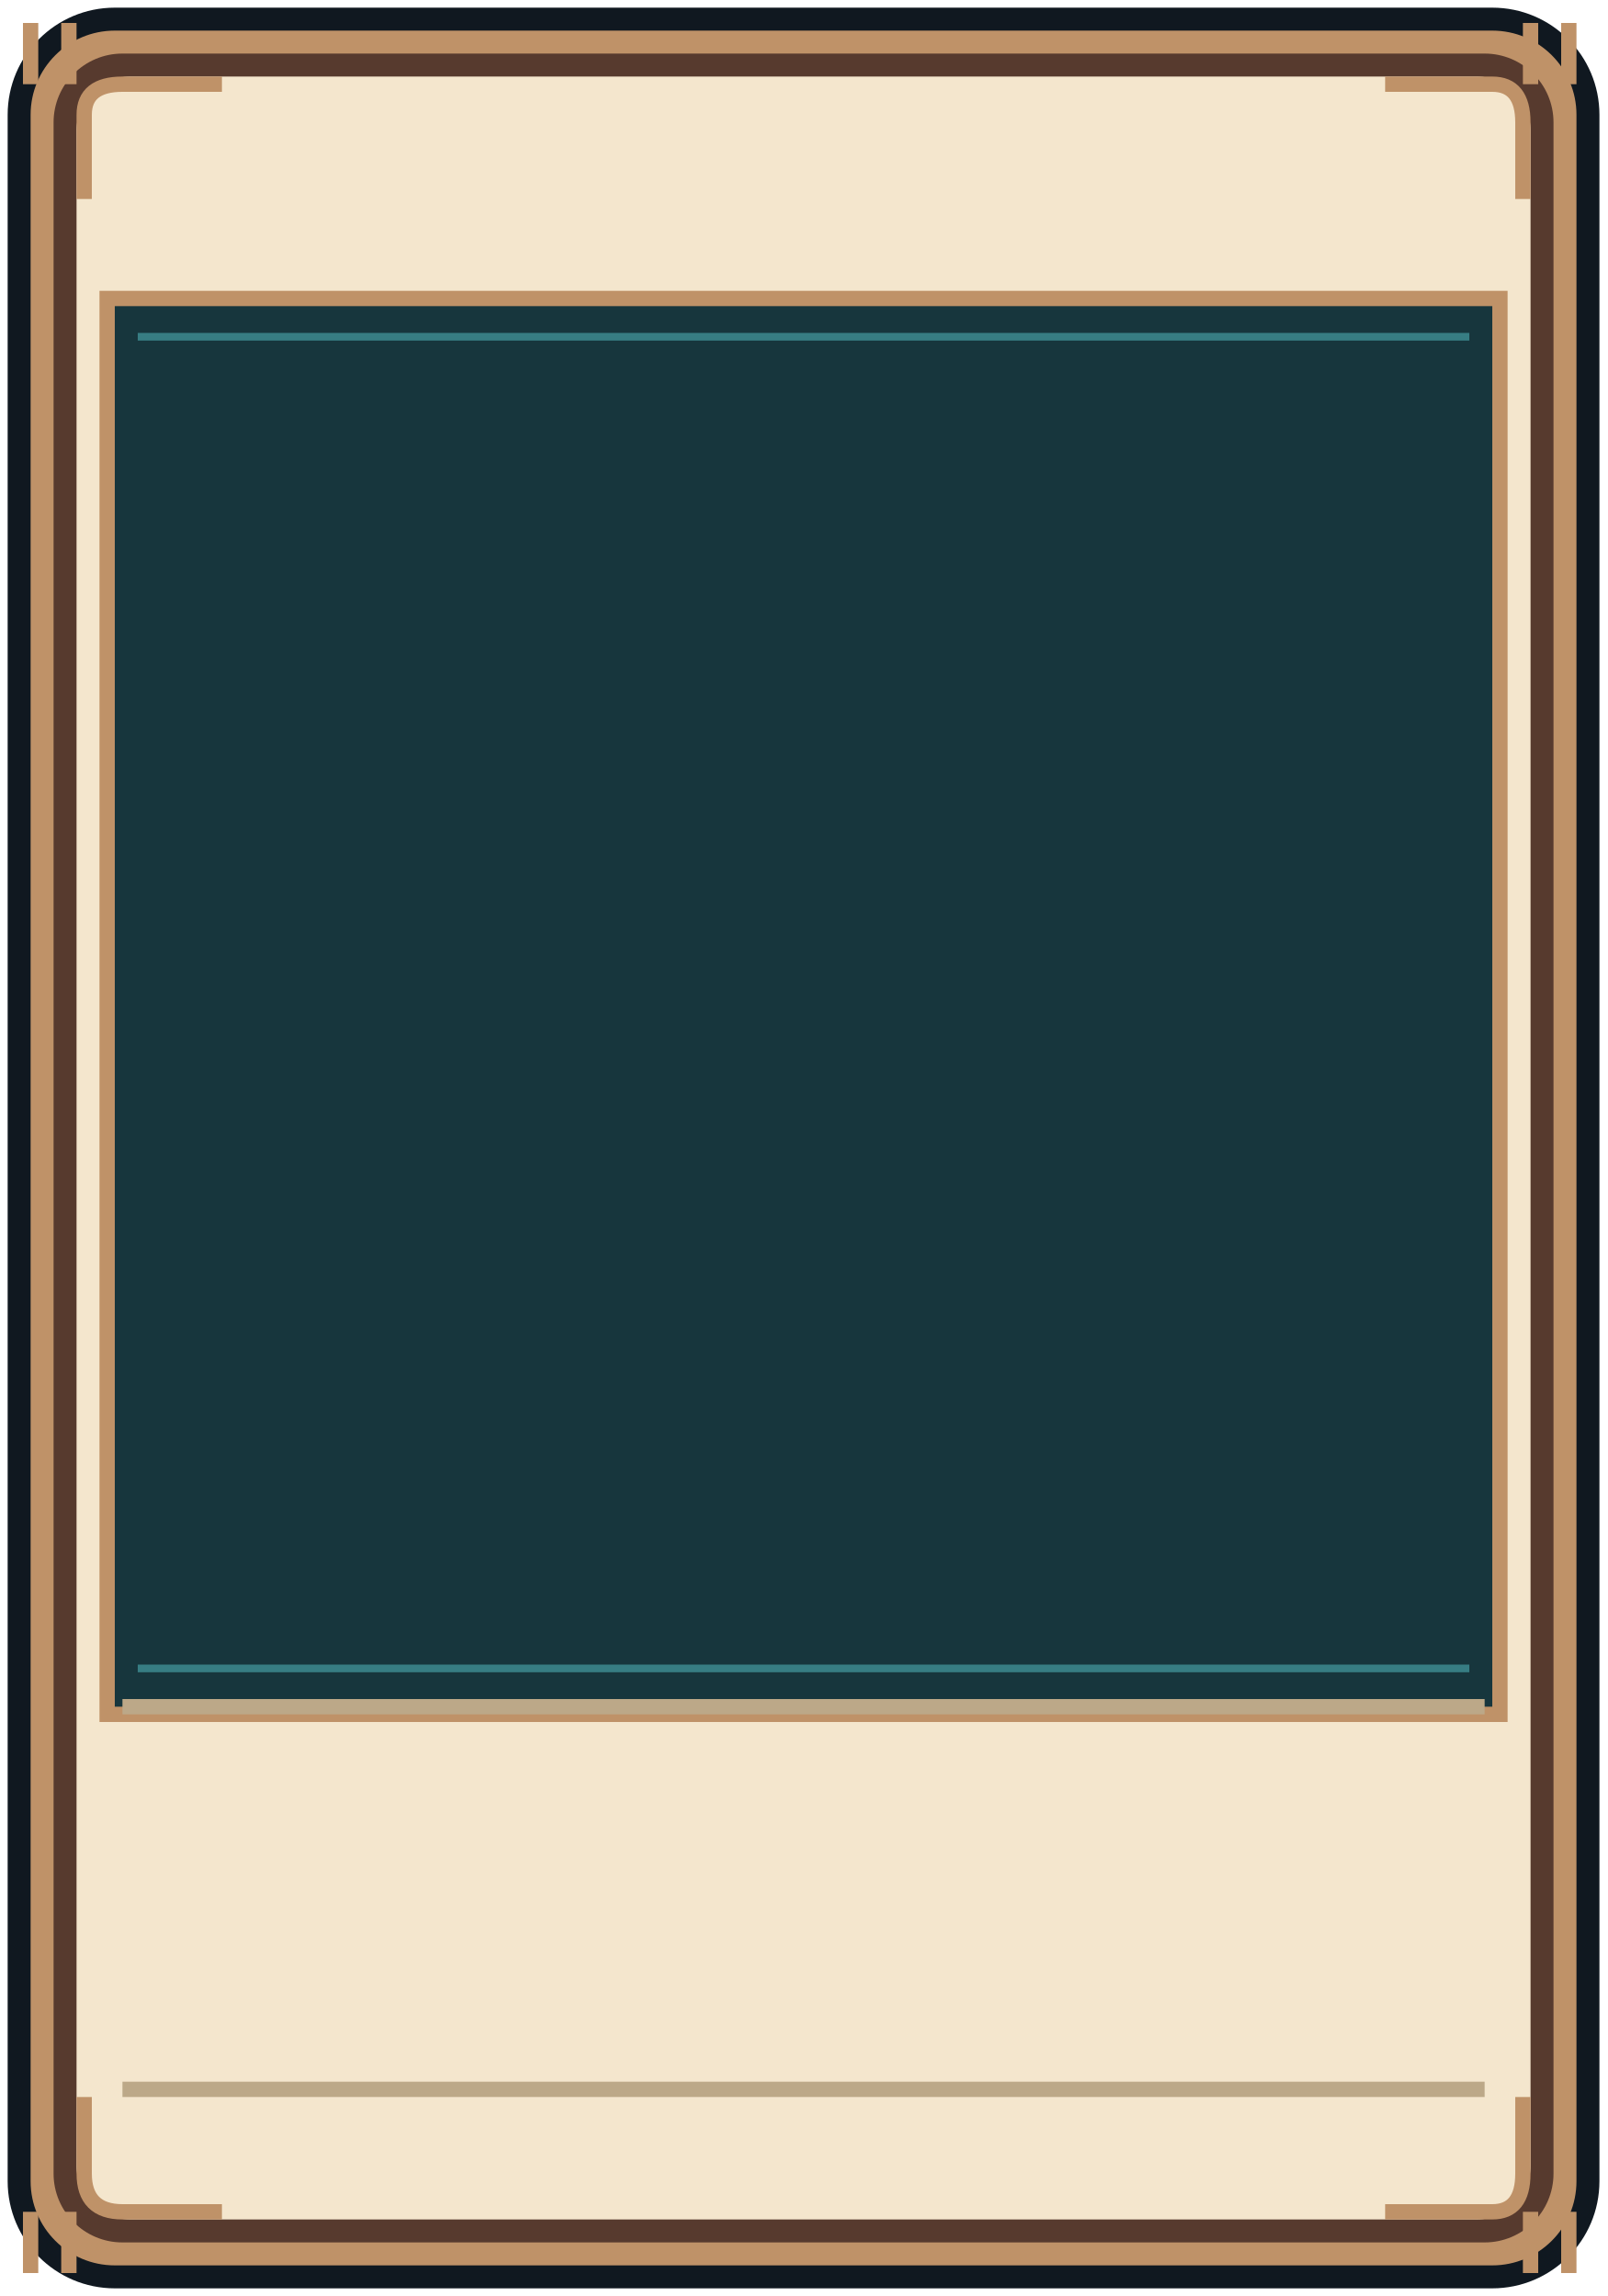
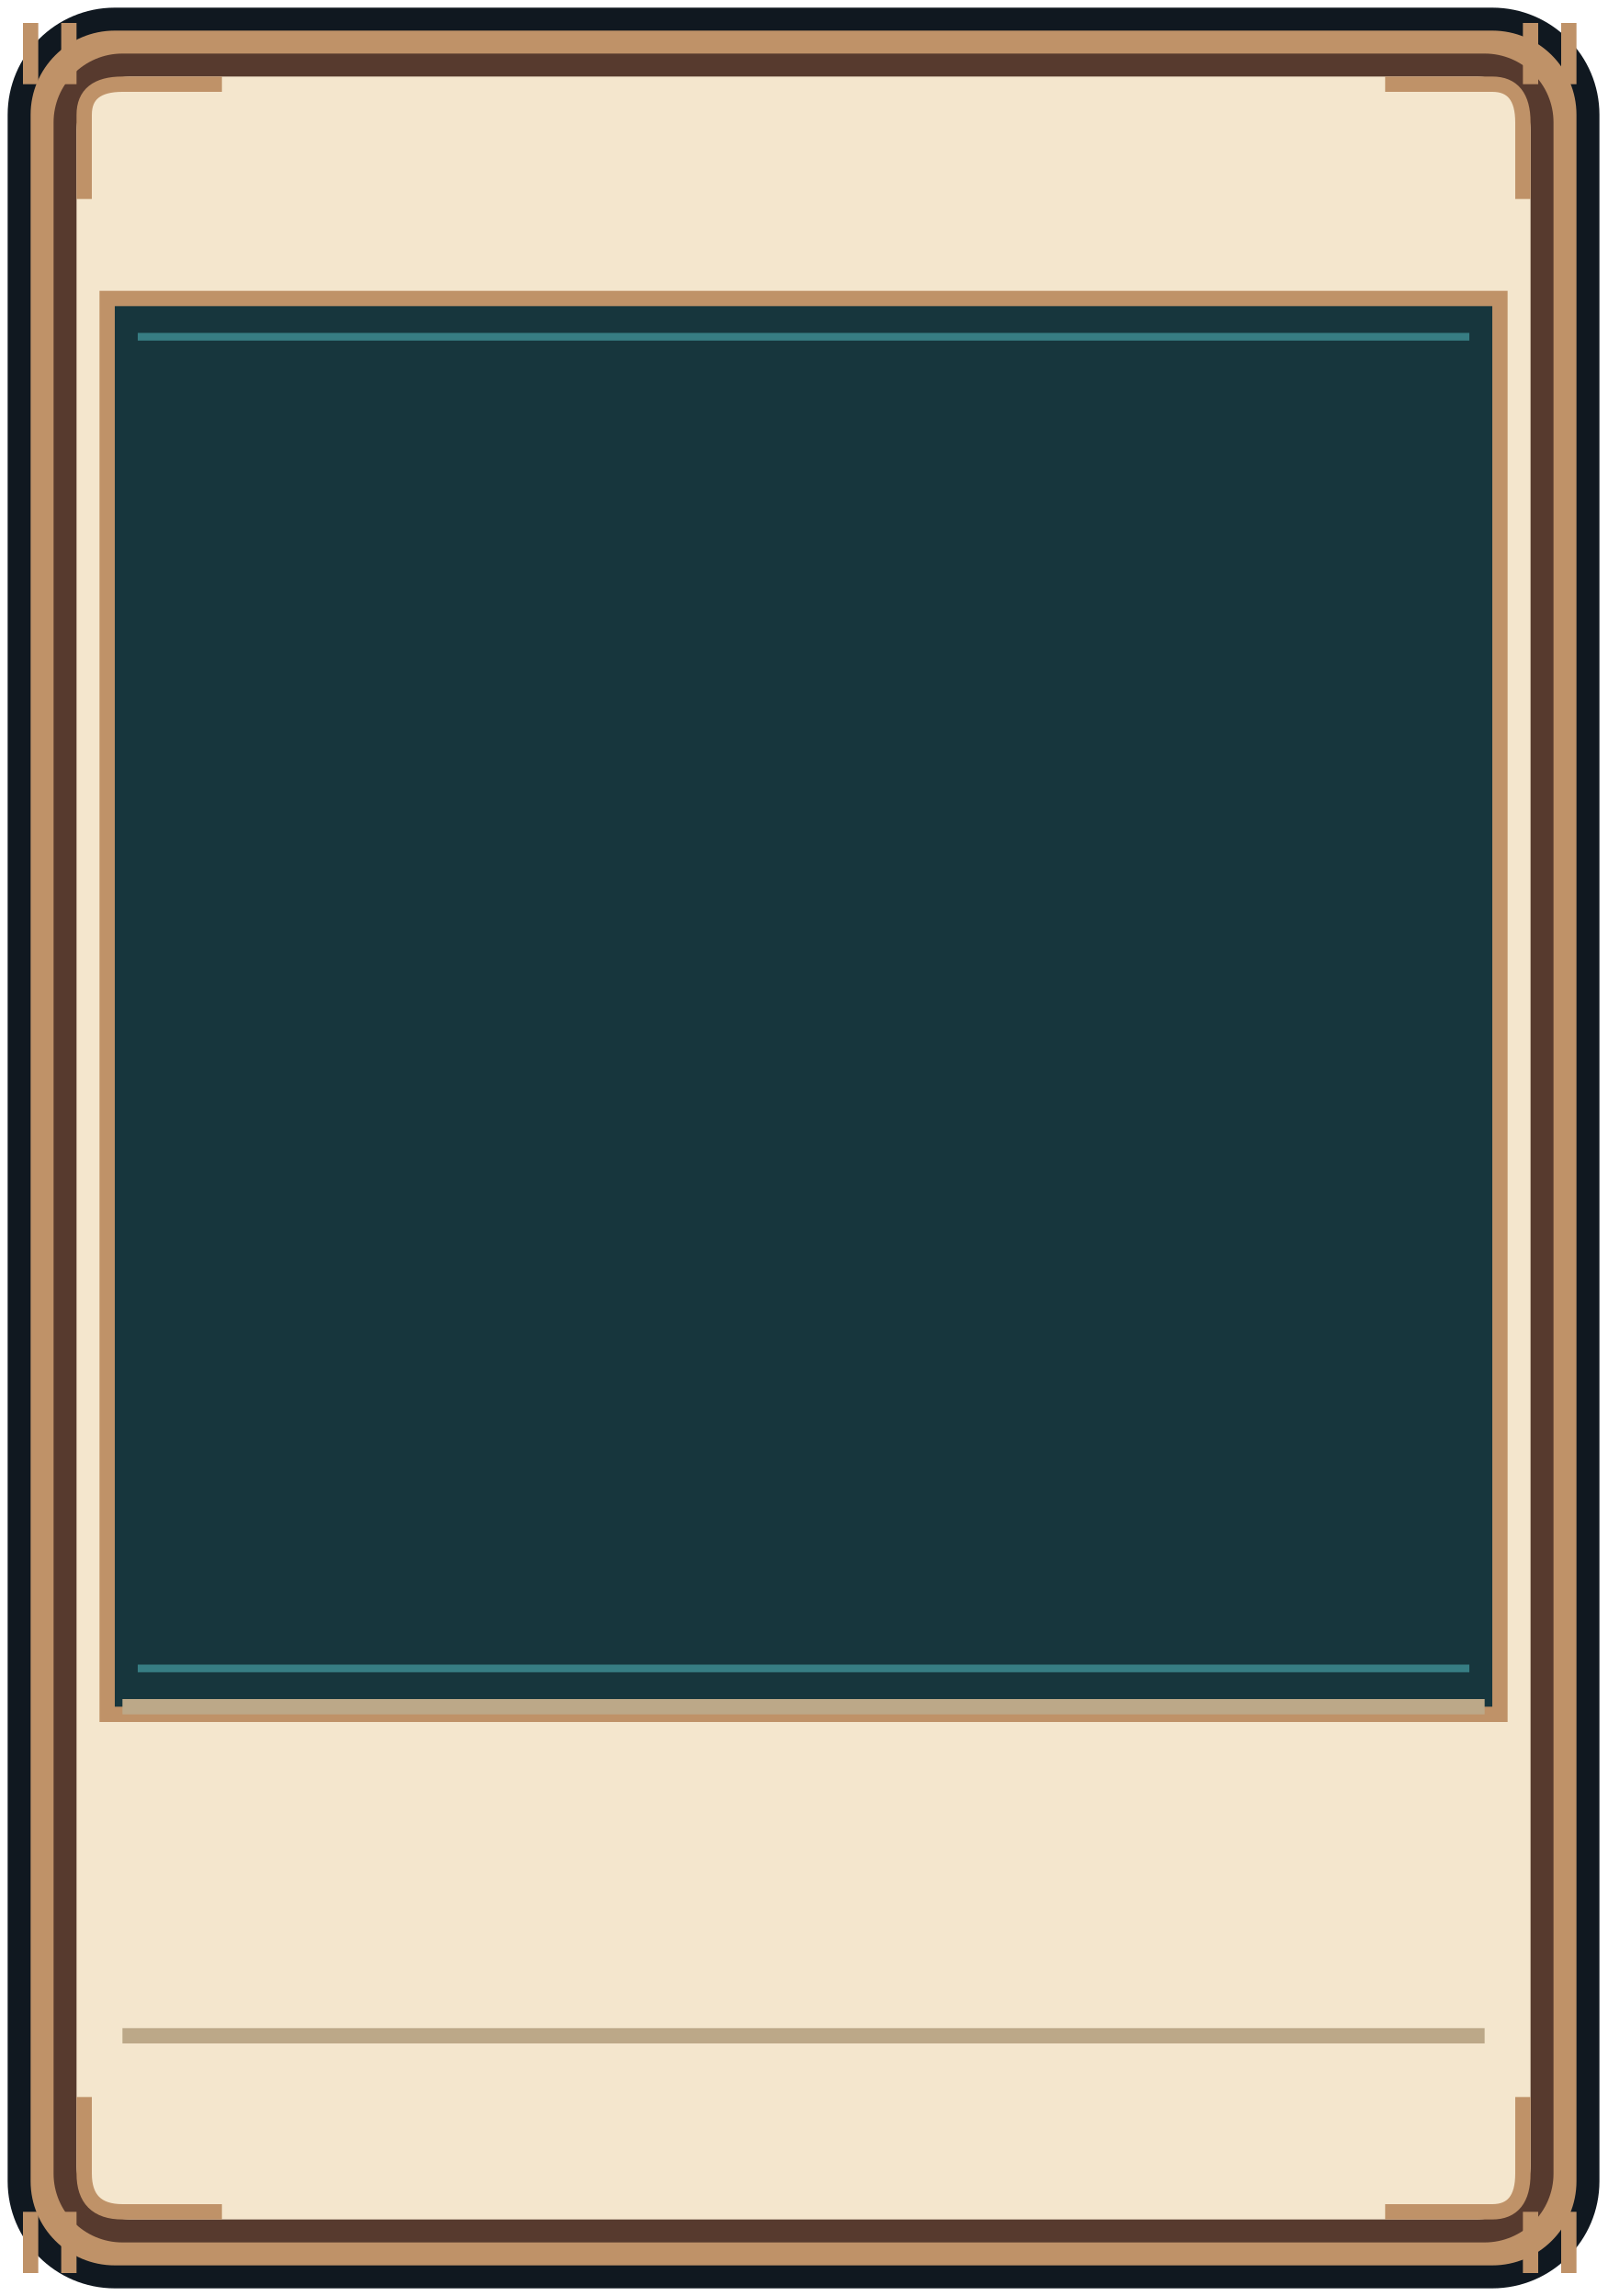
<svg xmlns="http://www.w3.org/2000/svg" width="210" height="300" viewBox="0 0 210 300">
  <rect x="1" y="1" width="208" height="298" rx="14" fill="#101820" />
  <rect x="4" y="4" width="202" height="292" rx="11" fill="#bf9268" />
  <rect x="7" y="7" width="196" height="286" rx="9" fill="#573a2e" />
  <rect x="10" y="10" width="190" height="280" rx="7" fill="#f4e6cd" />
  <path d="M14 39H196V224H14Z" fill="#17363d" stroke="#bf9268" stroke-width="2" />
-   <path d="M16 223H194M16 273H194" stroke="#bca888" stroke-width="2" />
+   <path d="M16 223H194M16 266H194" stroke="#bca888" stroke-width="2" />
  <path d="M18 44H192M18 218H192" stroke="#377d83" />
  <path d="M11 26V15Q11 11 16 11H29M181 11H195Q199 11 199 16V26M11 274V284Q11 289 16 289H29M181 289H195Q199 289 199 284V274" fill="none" stroke="#bf9268" stroke-width="2" />
  <path d="M4 3v8M9 3v8" stroke="#bf9268" stroke-width="2" />
  <path d="M200 3v8M205 3v8" stroke="#bf9268" stroke-width="2" />
  <path d="M4 289v8M9 289v8" stroke="#bf9268" stroke-width="2" />
  <path d="M200 289v8M205 289v8" stroke="#bf9268" stroke-width="2" />
</svg>
